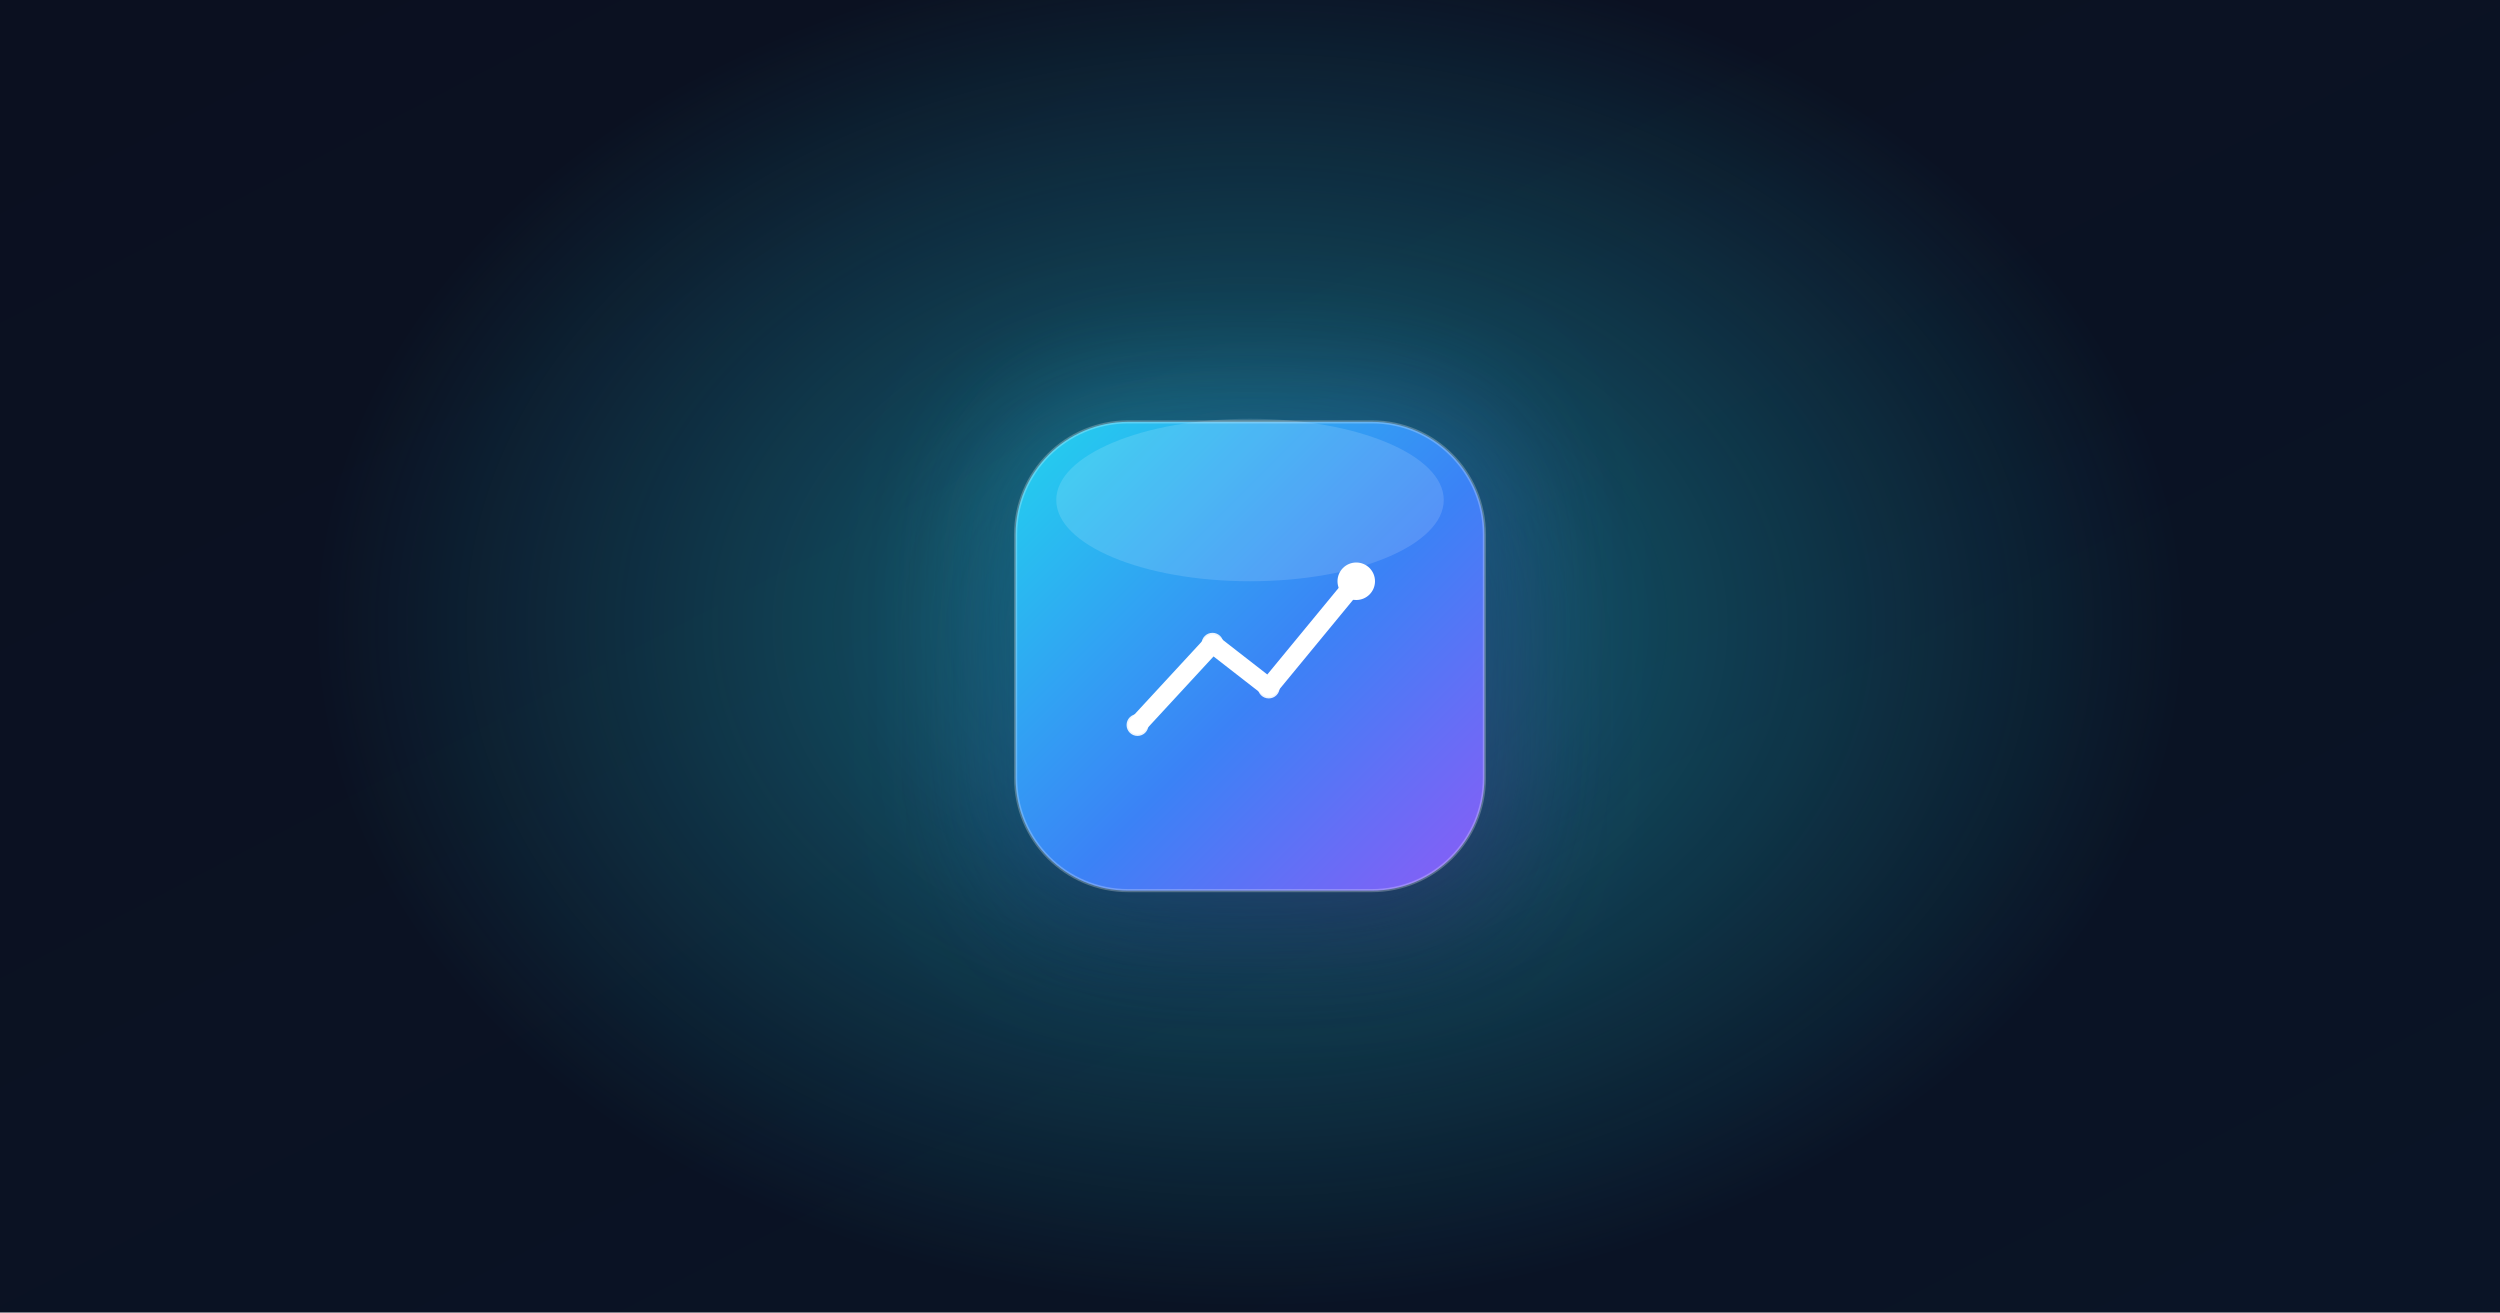
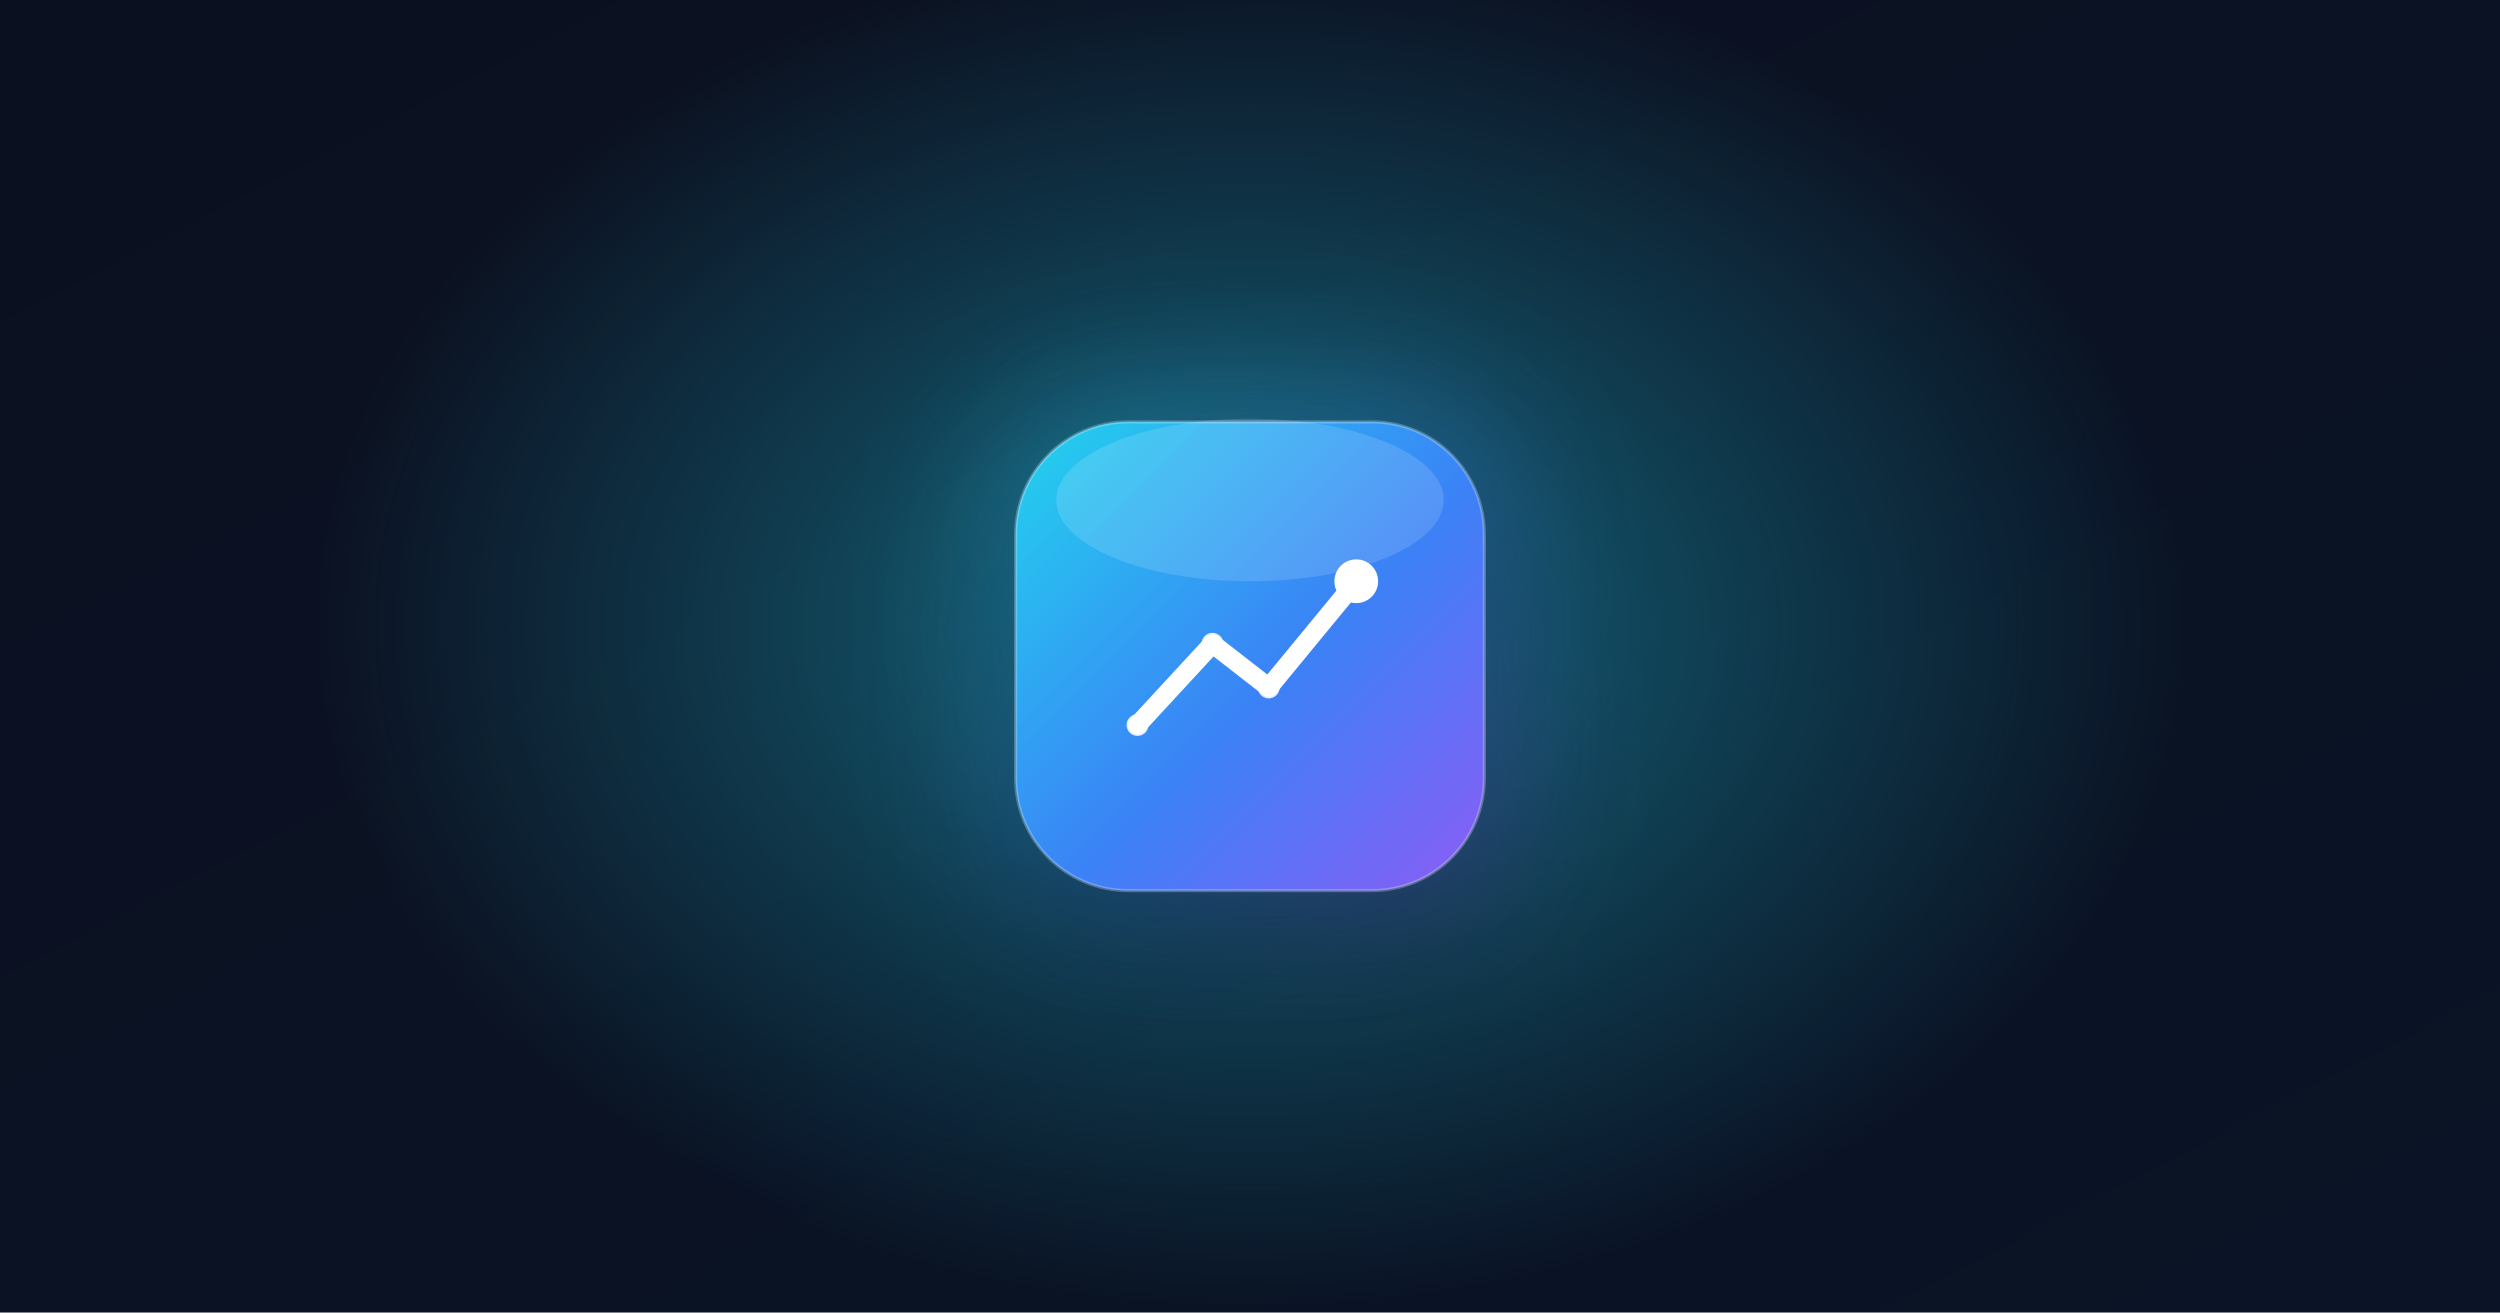
<svg xmlns="http://www.w3.org/2000/svg" viewBox="0 0 800 420" fill="none" role="img" aria-label="Crypto Quoter">
  <defs>
    <linearGradient id="bg" x1="0" y1="0" x2="1" y2="1">
      <stop offset="0" stop-color="#0b1020" />
      <stop offset="1" stop-color="#0a1426" />
    </linearGradient>
    <linearGradient id="tile" x1="0" y1="0" x2="1" y2="1">
      <stop offset="0" stop-color="#22d3ee" />
      <stop offset="0.55" stop-color="#3b82f6" />
      <stop offset="1" stop-color="#8b5cf6" />
    </linearGradient>
    <radialGradient id="glow" cx="0.5" cy="0.5" r="0.5">
      <stop offset="0" stop-color="#22d3ee" stop-opacity="0.45" />
      <stop offset="1" stop-color="#22d3ee" stop-opacity="0" />
    </radialGradient>
+     <linearGradient id="sheen" x1="0" y1="0" x2="1" y2="0">
+       <stop offset="0" stop-color="#fff" stop-opacity="0" />
+       <stop offset="0.5" stop-color="#fff" stop-opacity="0.4" />
+       <stop offset="1" stop-color="#fff" stop-opacity="0" />
+     </linearGradient>
    <filter id="soft" x="-60%" y="-60%" width="220%" height="220%">
      <feGaussianBlur stdDeviation="20" />
    </filter>
+     <clipPath id="clip">
+       <rect x="325" y="135" width="150" height="150" rx="36" />
+     </clipPath>
+     <style>
+       .floaty{animation:float 5s ease-in-out infinite}
+       .bgglow{animation:pulse 5s ease-in-out infinite}
+       .sheen{animation:sheen 5.5s ease-in-out infinite}
+       .draw{stroke-dasharray:112;animation:draw 5s ease-in-out infinite}
+       .ring{transform-box:fill-box;transform-origin:center;animation:ring 3.2s ease-out infinite}
+       @keyframes float{0%,100%{transform:translateY(0)}50%{transform:translateY(-5px)}}
+       @keyframes pulse{0%,100%{opacity:.75}50%{opacity:1}}
+       @keyframes sheen{0%,14%{transform:translateX(0)}52%{transform:translateX(320px)}100%{transform:translateX(320px)}}
+       @keyframes draw{0%{stroke-dashoffset:112}30%{stroke-dashoffset:0}82%{stroke-dashoffset:0}100%{stroke-dashoffset:112}}
+       @keyframes ring{0%{opacity:.6;transform:scale(.6)}70%,100%{opacity:0;transform:scale(1.9)}}
+       @media (prefers-reduced-motion:reduce){*{animation:none!important}.sheen{display:none}}
+     </style>
  </defs>
  <rect width="800" height="420" fill="url(#bg)" />
-   <ellipse cx="400" cy="200" rx="300" ry="220" fill="url(#glow)" />
+   <ellipse class="bgglow" cx="400" cy="200" rx="300" ry="220" fill="url(#glow)" />
  <rect x="327" y="152" width="150" height="150" rx="36" fill="#000" opacity="0.35" filter="url(#soft)" />
-   <rect x="315" y="125" width="170" height="170" rx="42" fill="url(#tile)" opacity="0.30" filter="url(#soft)" />
-   <rect x="325" y="135" width="150" height="150" rx="36" fill="url(#tile)" />
-   <ellipse cx="400" cy="160" rx="62" ry="26" fill="#ffffff" opacity="0.14" />
-   <rect x="325" y="135" width="150" height="150" rx="36" fill="none" stroke="#ffffff" stroke-opacity="0.25" />
-   <g stroke="#ffffff" stroke-width="6" fill="none" stroke-linecap="round" stroke-linejoin="round">
-     <path d="M364 232 L388 206 L406 220 L434 186" />
-   </g>
-   <circle cx="434" cy="186" r="6" fill="#ffffff" />
-   <g fill="#ffffff" opacity="0.9">
-     <circle cx="364" cy="232" r="3.5" />
-     <circle cx="388" cy="206" r="3.5" />
-     <circle cx="406" cy="220" r="3.5" />
+   <g class="floaty">
+     <rect x="315" y="125" width="170" height="170" rx="42" fill="url(#tile)" opacity="0.30" filter="url(#soft)" />
+     <rect x="325" y="135" width="150" height="150" rx="36" fill="url(#tile)" />
+     <ellipse cx="400" cy="160" rx="62" ry="26" fill="#ffffff" opacity="0.14" />
+     <g clip-path="url(#clip)">
+       <g transform="rotate(18 400 210)">
+         <rect class="sheen" x="150" y="100" width="34" height="230" fill="url(#sheen)" />
+       </g>
+     </g>
+     <rect x="325" y="135" width="150" height="150" rx="36" fill="none" stroke="#ffffff" stroke-opacity="0.25" />
+     <g fill="#ffffff" opacity="0.85">
+       <circle cx="364" cy="232" r="3.5" />
+       <circle cx="388" cy="206" r="3.5" />
+       <circle cx="406" cy="220" r="3.5" />
+     </g>
+     <path class="draw" d="M364 232 L388 206 L406 220 L434 186" stroke="#ffffff" stroke-width="6" fill="none" stroke-linecap="round" stroke-linejoin="round" />
+     <circle cx="434" cy="186" r="6" fill="#ffffff" />
+     <circle class="ring" cx="434" cy="186" r="6" fill="none" stroke="#ffffff" stroke-width="2" />
  </g>
</svg>
